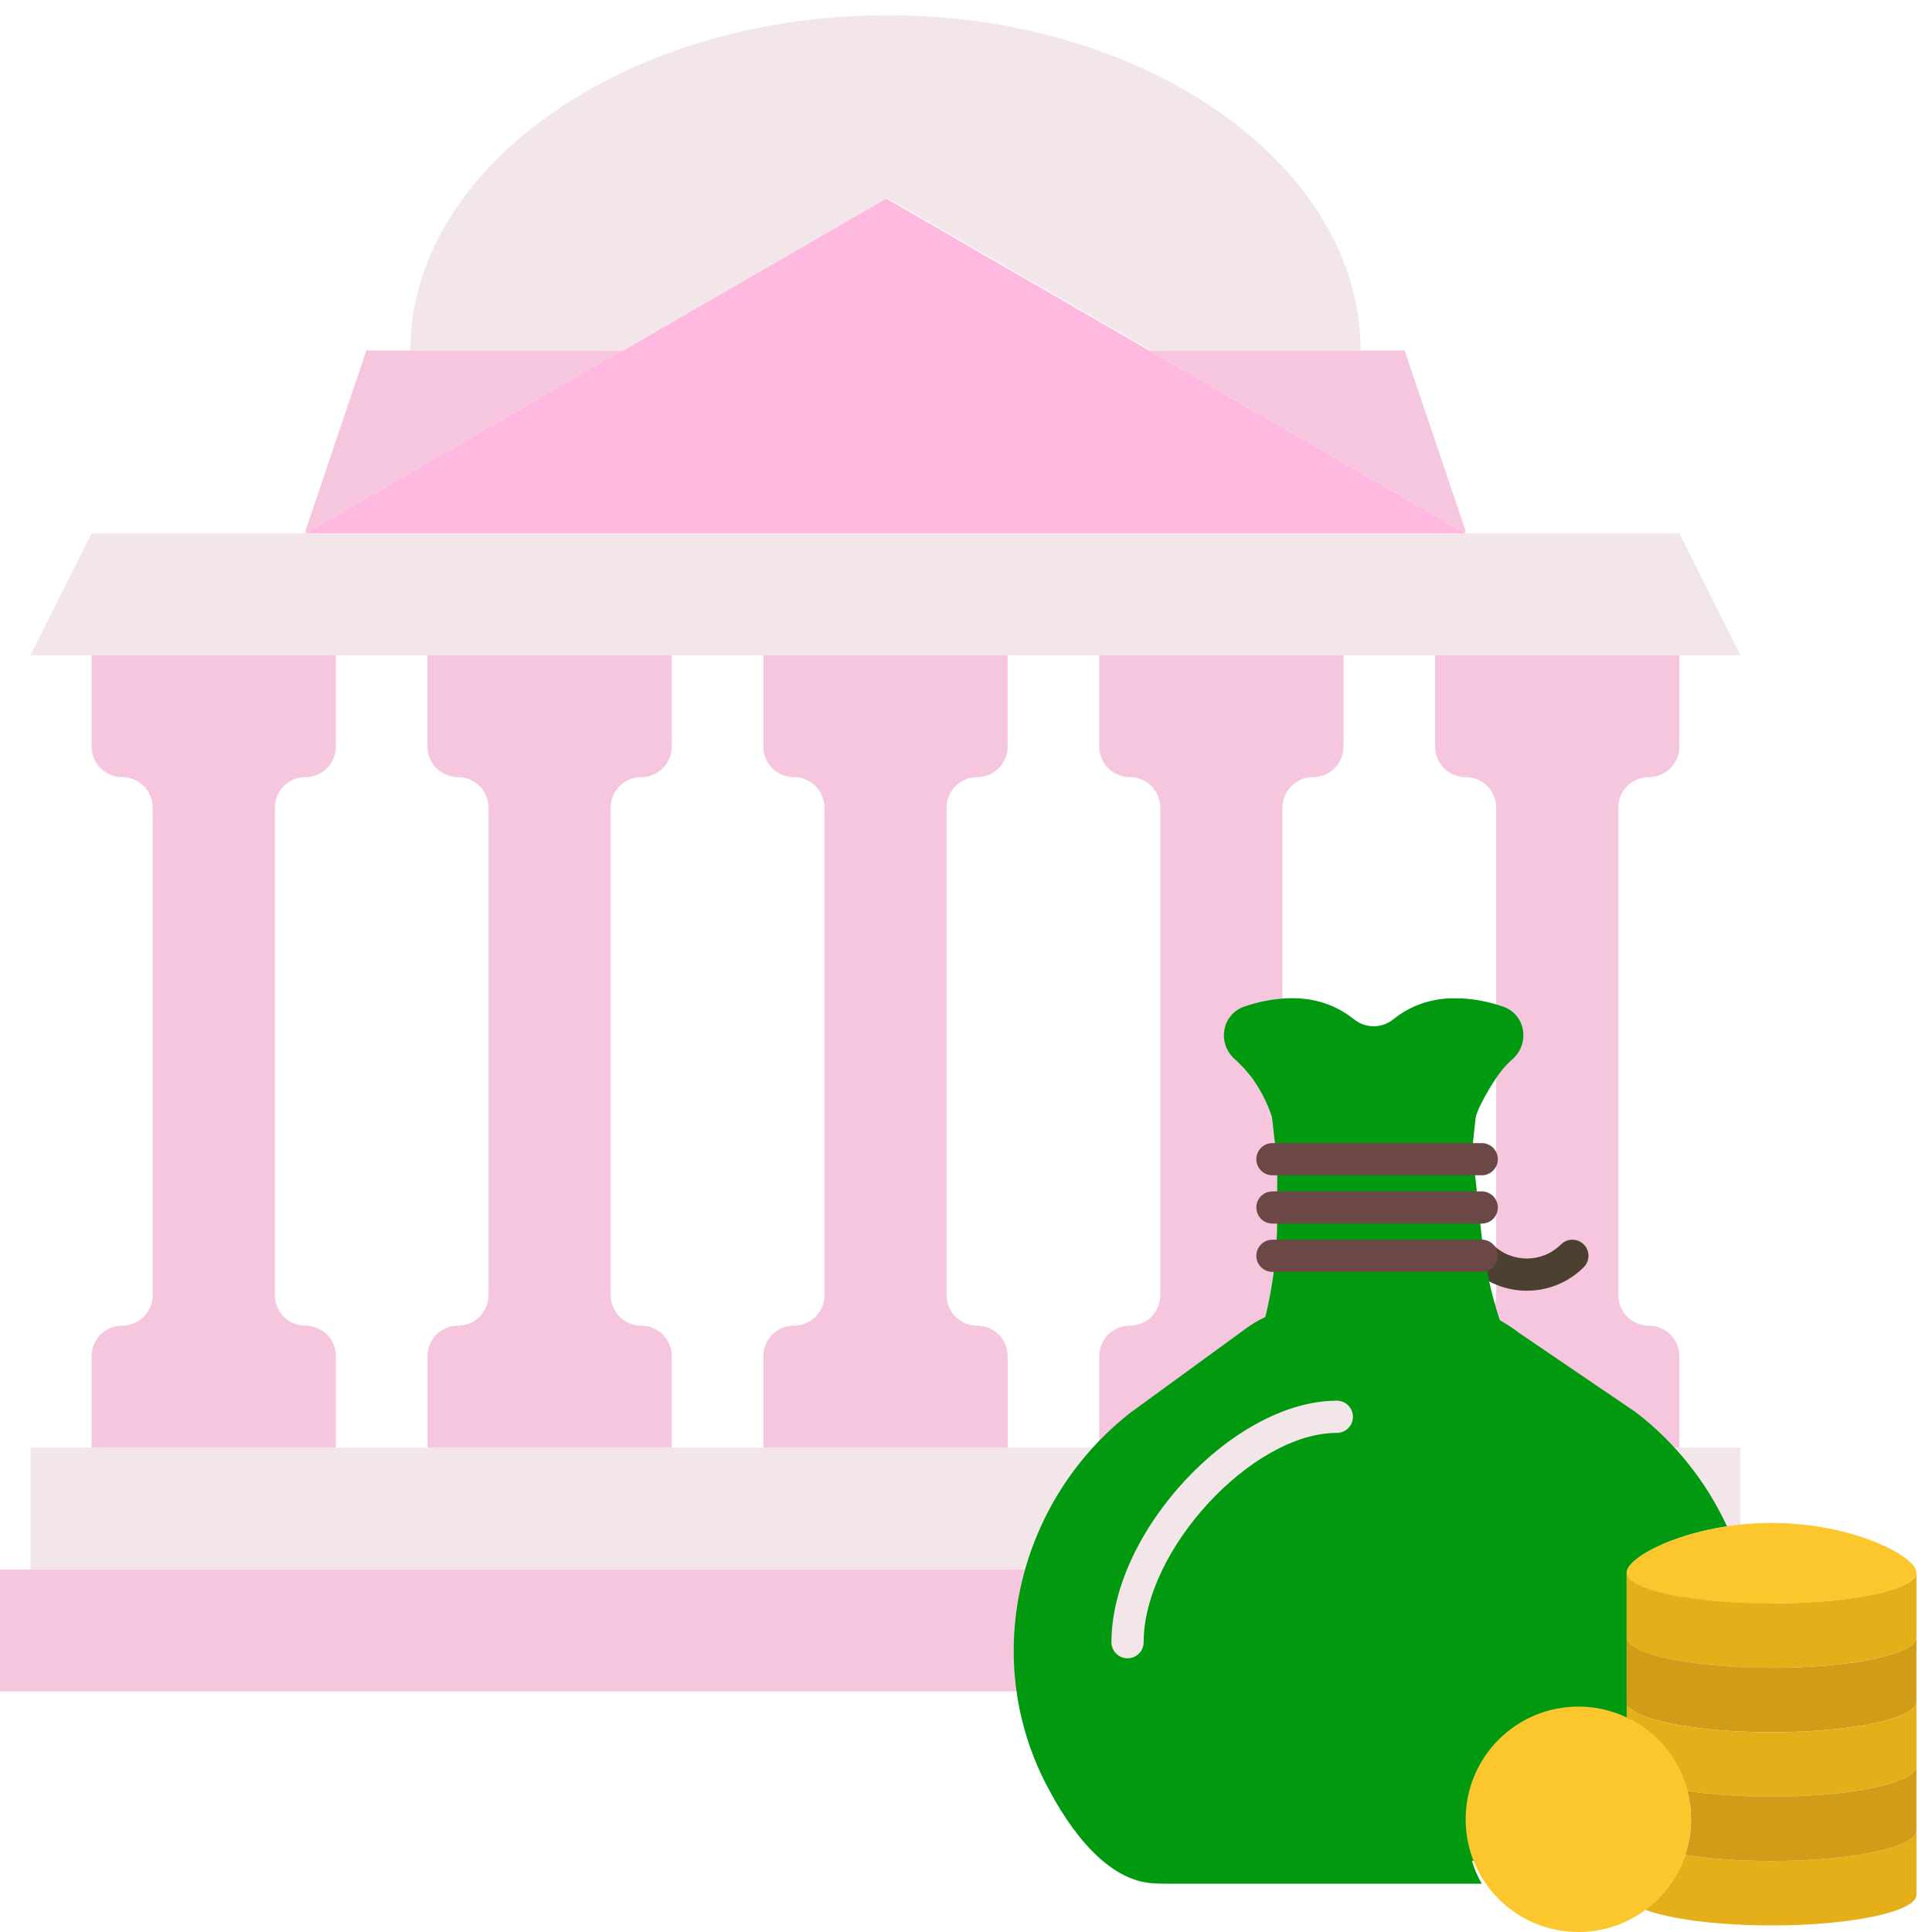
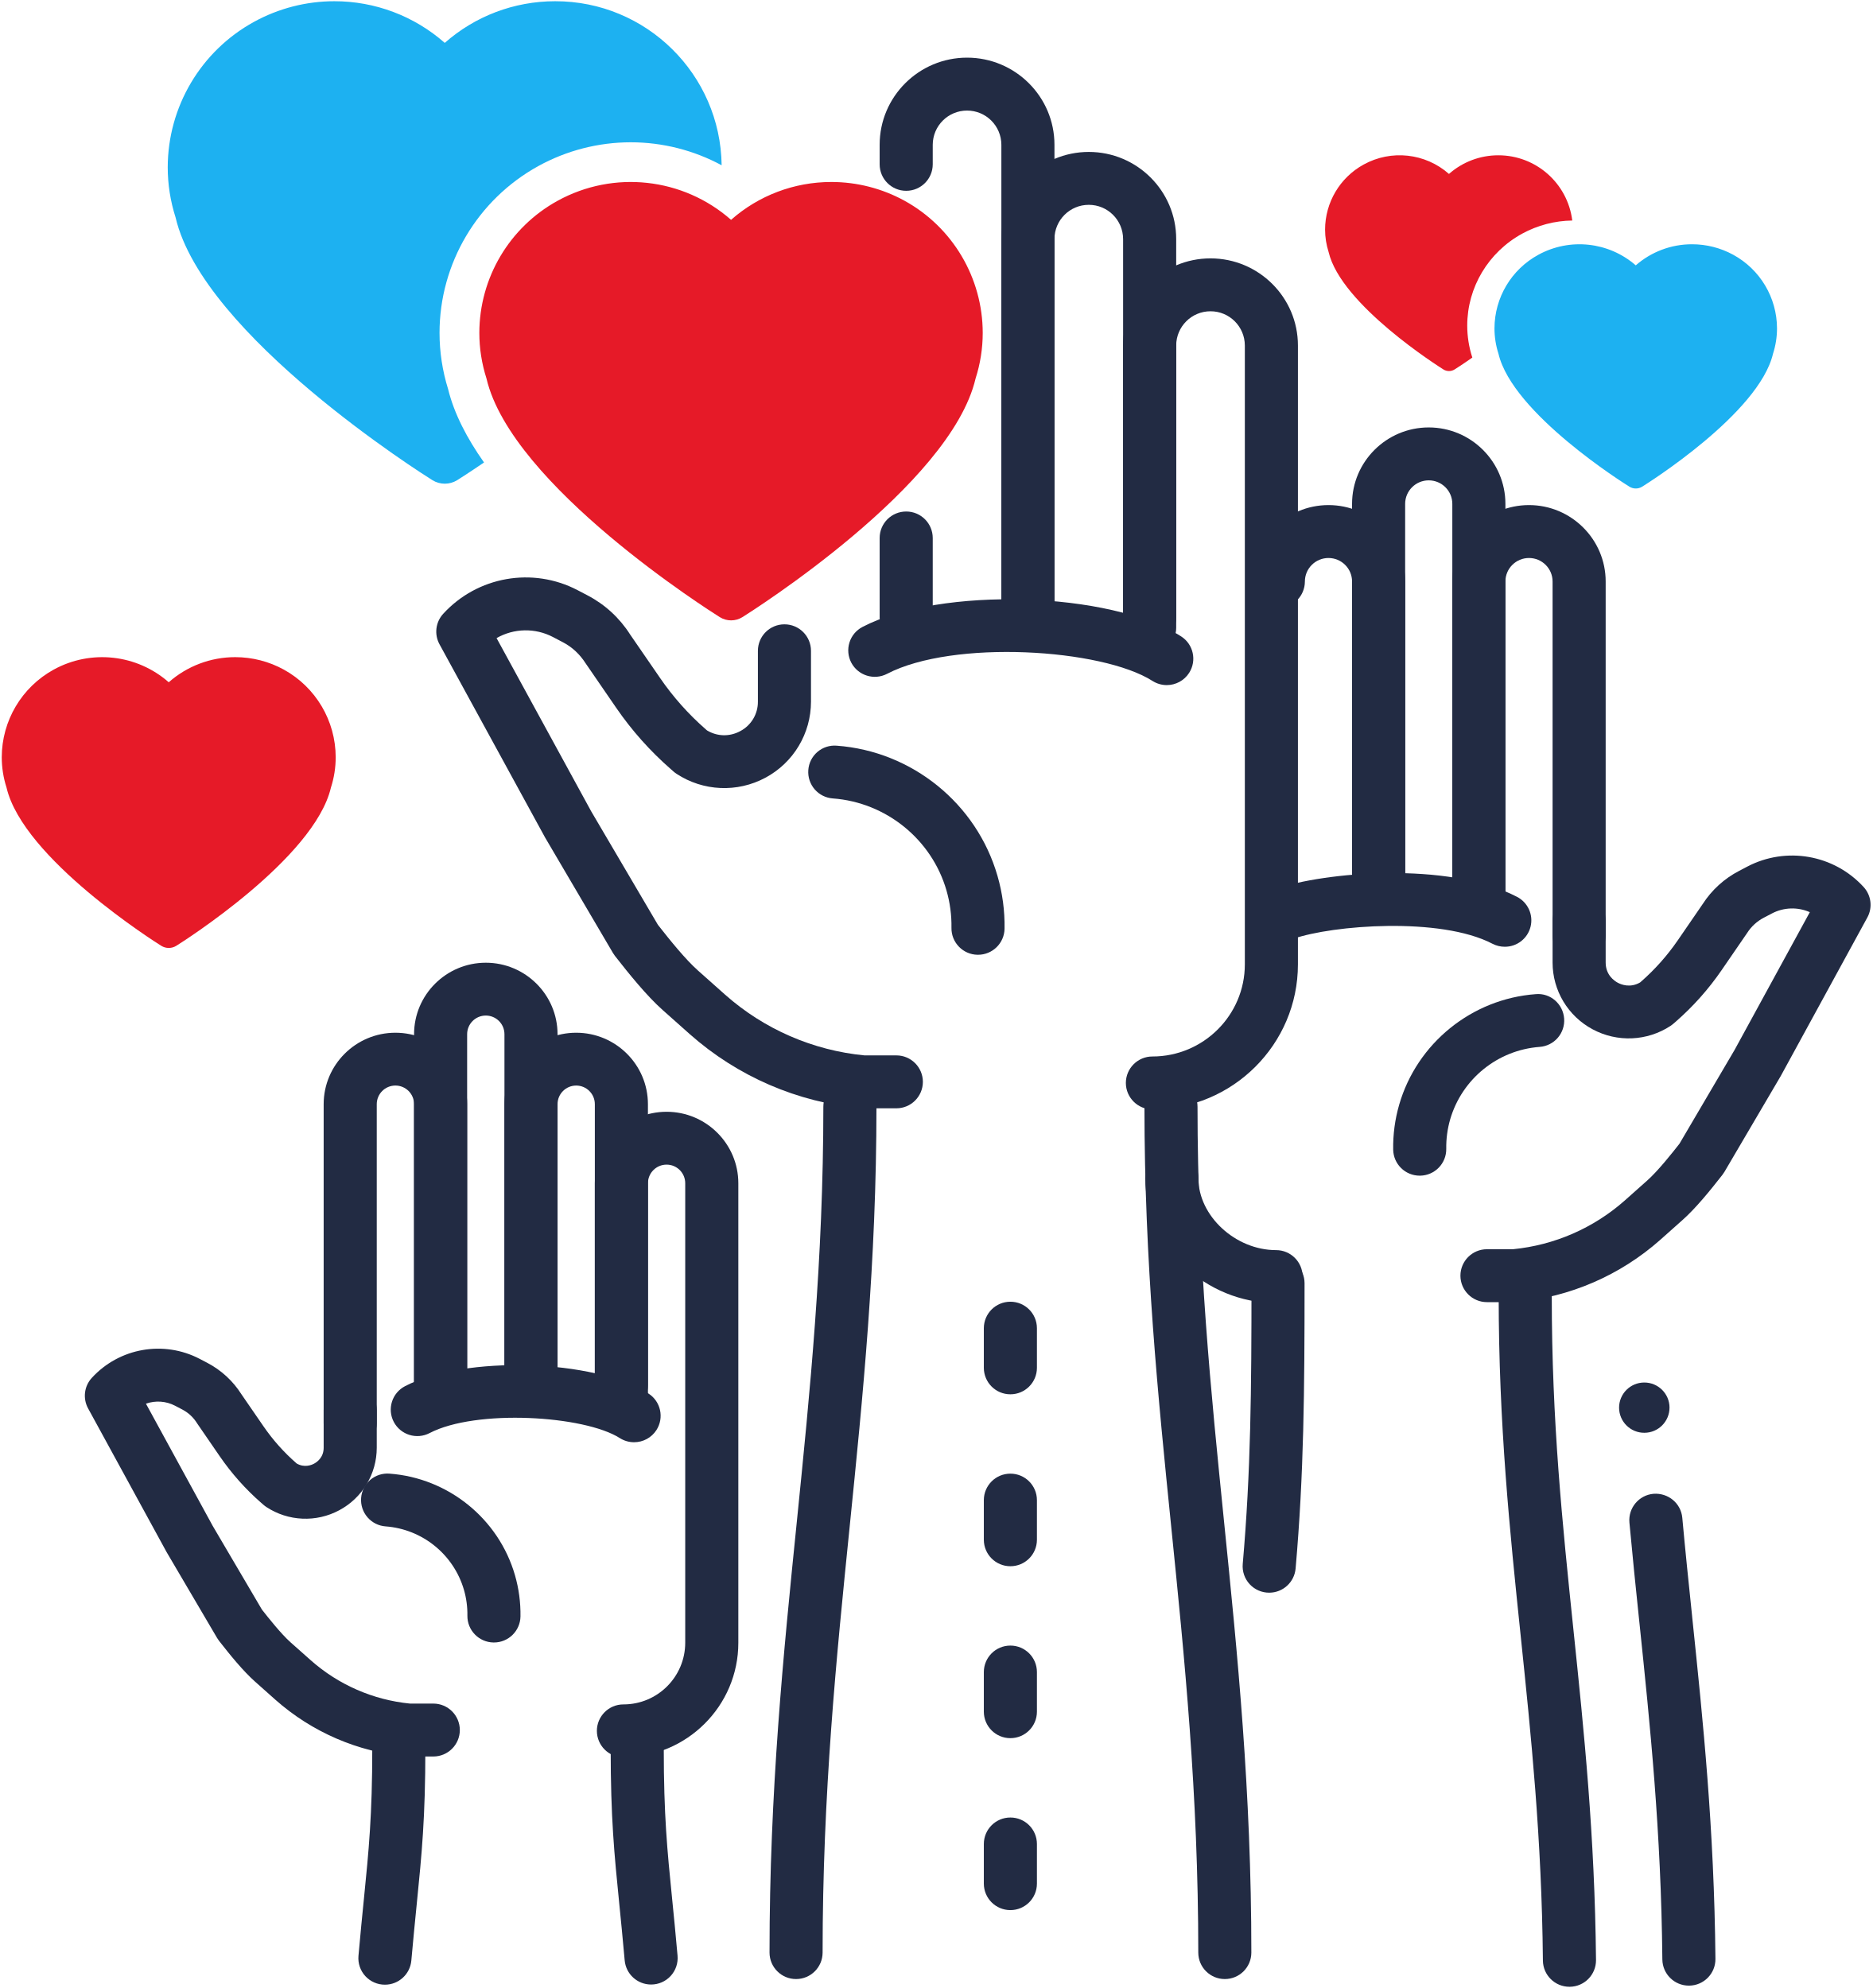
- <svg xmlns="http://www.w3.org/2000/svg" width="120" height="120" viewBox="0 0 120 120">
-   <g fill-rule="nonzero" fill="none">
-     <path fill="#FFB8DF" d="M91.034 33.125L55 12.304 18.966 33.125z" />
-     <path d="M104.31 46.375v-5.679H89.138v5.679c0 1.045.85 1.893 1.896 1.893 1.047 0 1.897.848 1.897 1.893v30.285c0 1.045-.85 1.893-1.897 1.893a1.895 1.895 0 0 0-1.896 1.893v5.679H104.31v-5.679c0-1.045-.85-1.893-1.897-1.893a1.895 1.895 0 0 1-1.897-1.893V50.161c0-1.045.85-1.893 1.897-1.893a1.895 1.895 0 0 0 1.896-1.893M83.448 46.375v-5.679H68.276v5.679c0 1.045.85 1.893 1.896 1.893 1.047 0 1.897.848 1.897 1.893v30.285c0 1.045-.85 1.893-1.897 1.893a1.895 1.895 0 0 0-1.896 1.893v5.679H83.449v-5.679c0-1.045-.85-1.893-1.897-1.893a1.895 1.895 0 0 1-1.897-1.893V50.161c0-1.045.85-1.893 1.897-1.893a1.895 1.895 0 0 0 1.896-1.893M62.586 46.375v-5.679H47.413v5.679c0 1.045.85 1.893 1.897 1.893 1.047 0 1.897.848 1.897 1.893v30.285c0 1.045-.85 1.893-1.897 1.893a1.895 1.895 0 0 0-1.896 1.893v5.679H62.587v-5.679c0-1.045-.85-1.893-1.897-1.893a1.895 1.895 0 0 1-1.897-1.893V50.161c0-1.045.85-1.893 1.897-1.893a1.895 1.895 0 0 0 1.896-1.893M41.724 46.375v-5.679H26.551v5.679c0 1.045.85 1.893 1.897 1.893 1.047 0 1.897.848 1.897 1.893v30.285c0 1.045-.85 1.893-1.897 1.893a1.895 1.895 0 0 0-1.896 1.893v5.679h15.172v-5.679c0-1.045-.85-1.893-1.896-1.893a1.895 1.895 0 0 1-1.897-1.893V50.161c0-1.045.85-1.893 1.897-1.893a1.895 1.895 0 0 0 1.896-1.893M20.862 46.375v-5.679H5.69v5.679c0 1.045.85 1.893 1.897 1.893 1.047 0 1.897.848 1.897 1.893v30.285c0 1.045-.85 1.893-1.897 1.893a1.895 1.895 0 0 0-1.896 1.893v5.679h15.172v-5.679c0-1.045-.85-1.893-1.896-1.893a1.895 1.895 0 0 1-1.897-1.893V50.161c0-1.045.85-1.893 1.897-1.893a1.895 1.895 0 0 0 1.896-1.893M0 97.482h110v7.571H0z" fill="#F5C6DE" />
-     <path fill="#F2E6E8" d="M1.897 89.911h106.207v7.571H1.897zM108.103 40.696H1.897l3.793-7.571h98.62z" />
-     <path d="M22.759 21.768l-3.793 11.226c0 .06.062.095.113.065l19.542-11.291H22.76zM71.38 21.768l19.543 11.29a.075.075 0 0 0 .113-.064l-3.795-11.226h-15.86z" fill="#F5C6DE" />
-     <path d="M55.118 12.304l16.378 9.464h13.018C84.514 10.41 71.417.946 55.118.946c-16.301 0-29.634 9.465-29.634 20.822h13.255l16.379-9.464z" fill="#F2E6E8" />
-     <g>
-       <path d="M94.835 80.169a4.988 4.988 0 0 1-3.536-1.462 1 1 0 0 1 1.414-1.414 3.005 3.005 0 0 0 4.243 0 .999.999 0 1 1 1.414 1.414 4.984 4.984 0 0 1-3.535 1.462" fill="#4C4031" />
-       <path d="M101.034 101.689v-4.001c0-.847 2.617-2.337 6.232-2.885a18.972 18.972 0 0 0-5.656-7.08l-7.248-4.928A10.38 10.38 0 0 0 93.156 82a25.48 25.48 0 0 1-1.127-5.212l-.518-4.813a5.648 5.648 0 0 1 .005-1.28c.064-.539.135-1.312.165-1.4.063-.182.149-.388.233-.59.412-.814.91-1.666 1.422-2.298.181-.202.358-.407.57-.586 1.162-.984.863-2.833-.582-3.311a9.703 9.703 0 0 0-2.513-.499c-.083-.005-.167.002-.25 0-.199-.004-.399-.012-.599.001-1.17.07-2.347.44-3.418 1.296a1.965 1.965 0 0 1-1.216.435 1.98 1.98 0 0 1-1.235-.437c-1.33-1.062-2.823-1.377-4.265-1.295a9.696 9.696 0 0 0-2.512.499c-1.445.478-1.744 2.327-.582 3.311.122.103.252.236.383.373l.12.123c.171.187.345.397.521.621a9.17 9.17 0 0 1 1.221 2.357c.067.194.135 1.265.24 1.851.067.373.111.747.111 1.126v3.488a25.47 25.47 0 0 1-.737 6.038 7.66 7.66 0 0 0-1.357.83l-7.048 5.135c-6.933 5.45-9.267 15.065-5.278 22.93 1.663 3.281 3.968 6.097 6.675 6.28.25.018.501.027.756.027h19.694a6.57 6.57 0 0 1-.613-1.422c.104-.004.208-.003.311-.011 6.523-.44 10.737-4.497 9.302-10.265v-3.613h-.001z" fill="#00990F" />
-       <path d="M110.034 103.592c-4.971 0-9-.852-9-1.904v4.001c.003 1.051 4.031 1.903 9 1.903s8.997-.852 9-1.903v-4.001c0 1.052-4.028 1.904-9 1.904" fill="#D19D18" />
-       <path d="M119.034 97.688c0 1.052-4.029 1.904-9 1.904s-9-.852-9-1.904c0-1.051 4.029-3.096 9-3.096 4.972 0 9 2.045 9 3.096" fill="#FCC62D" />
-       <path d="M110.034 99.592c-4.971 0-9-.852-9-1.904v4.001c.003 1.051 4.031 1.903 9 1.903s8.997-.852 9-1.903v-4.001c0 1.052-4.028 1.904-9 1.904" fill="#E4AF18" />
-       <path d="M92.034 79h-13a1 1 0 0 1 0-2h13a1 1 0 0 1 0 2M92.034 76h-13a1 1 0 0 1 0-2h13a1 1 0 0 1 0 2M92.034 73h-13a1 1 0 0 1 0-2h13a1 1 0 0 1 0 2" fill="#6B4746" />
-       <path d="M110.034 115.592c-2.013 0-3.865-.141-5.364-.377a7.004 7.004 0 0 1-2.477 3.406c1.543.579 4.474.971 7.841.971 4.969 0 8.997-.852 9-1.903v-4.001c0 1.052-4.028 1.904-9 1.904M110.034 107.592c-4.971 0-9-.852-9-1.904v.994a7.006 7.006 0 0 1 3.767 4.553c1.475.224 3.279.357 5.233.357 4.969 0 8.997-.852 9-1.903v-4.001c0 1.052-4.028 1.904-9 1.904" fill="#E4AF18" />
-       <path d="M110.034 111.592c-1.954 0-3.758-.133-5.233-.357.147.565.233 1.154.233 1.764 0 .775-.131 1.519-.364 2.216 1.499.236 3.351.377 5.364.377 4.969 0 8.997-.852 9-1.903v-4.001c0 1.052-4.028 1.904-9 1.904" fill="#D19D18" />
-       <path d="M105.034 113a7 7 0 1 1-14 0 7 7 0 0 1 14 0" fill="#FCC62D" />
-       <path d="M70.034 103a1 1 0 0 1-1-1c0-6.869 7.589-15 14-15a1 1 0 0 1 0 2c-5.271 0-12 7.29-12 13 0 .551-.448 1-1 1" fill="#F2E6E8" />
+ <svg xmlns="http://www.w3.org/2000/svg" width="113" height="120" viewBox="0 0 113 120">
+   <g fill="none" fill-rule="evenodd">
+     <path d="M17.127 40.417a6.092 6.092 0 0 0-2.927-.75 6.054 6.054 0 0 0-4.016 1.516 6.08 6.08 0 0 0-6.945-.763 6.047 6.047 0 0 0-3.133 5.29c0 .618.097 1.233.287 1.827 1.003 4.295 9 9.342 9.342 9.555a.857.857 0 0 0 .902 0c.341-.213 8.333-5.26 9.336-9.555a5.97 5.97 0 0 0 .287-1.827 6.05 6.05 0 0 0-3.133-5.293M54.587 12.115a9.182 9.182 0 0 0-4.412-1.13c-2.252 0-4.395.82-6.053 2.285a9.162 9.162 0 0 0-10.47-1.15 9.116 9.116 0 0 0-4.723 7.974c0 .932.146 1.86.432 2.754 1.513 6.476 13.569 14.083 14.083 14.405a1.288 1.288 0 0 0 1.36 0c.514-.322 12.562-7.93 14.074-14.405a9.005 9.005 0 0 0 .432-2.754 9.12 9.12 0 0 0-4.723-7.979M94.89 13.311a4.492 4.492 0 0 0-4.461-3.937 4.49 4.49 0 0 0-2.98 1.125 4.5 4.5 0 0 0-5.152-.566 4.486 4.486 0 0 0-2.325 3.925c0 .458.072.915.213 1.355.744 3.187 6.678 6.93 6.931 7.09a.636.636 0 0 0 .669 0c.063-.04.476-.3 1.072-.719l-.002-.011a6.233 6.233 0 0 1-.304-1.918c0-2.307 1.274-4.435 3.322-5.554a6.495 6.495 0 0 1 3.018-.79z" fill="#E61A28" />
+     <path d="M102.12 14.744a5.145 5.145 0 0 0-3.398 1.273 5.173 5.173 0 0 0-5.876-.64 5.073 5.073 0 0 0-2.651 4.442c0 .52.081 1.036.242 1.535.849 3.608 7.616 7.846 7.905 8.025a.73.73 0 0 0 .763 0c.289-.18 7.051-4.417 7.9-8.025a4.983 4.983 0 0 0 .242-1.535 5.075 5.075 0 0 0-2.65-4.445 5.184 5.184 0 0 0-2.477-.63zM27.044 23.486a11.401 11.401 0 0 1-.517-3.392c0-4.184 2.285-8.043 5.962-10.07a11.579 11.579 0 0 1 5.576-1.435c1.933 0 3.815.485 5.488 1.387A10.035 10.035 0 0 0 33.505.074c-2.48 0-4.838.903-6.663 2.515A10.062 10.062 0 0 0 20.177.074c-1.688 0-3.365.428-4.857 1.25a10.033 10.033 0 0 0-5.197 8.776c0 1.025.16 2.046.475 3.03 1.664 7.127 14.932 15.5 15.499 15.854a1.419 1.419 0 0 0 1.496 0c.11-.07.715-.451 1.619-1.068-1.022-1.448-1.804-2.943-2.168-4.43" fill="#1DB1F1" />
+     <g fill="#222B43">
+       <path d="M37.502 85.212a1.6 1.6 0 0 1-1.602-1.597V66.652a1.125 1.125 0 0 0-2.251 0v16.963a1.6 1.6 0 0 1-1.602 1.597 1.6 1.6 0 0 1-1.602-1.597V66.652c0-2.379 1.942-4.314 4.329-4.314 2.388 0 4.33 1.935 4.33 4.314v16.963a1.6 1.6 0 0 1-1.602 1.597" />
+       <path d="M30.445 83.615V62.427a1.125 1.125 0 0 0-2.252 0v21.188a1.6 1.6 0 0 1-1.601 1.597 1.6 1.6 0 0 1-1.602-1.597V62.427c0-2.38 1.942-4.315 4.33-4.315 2.386 0 4.329 1.936 4.329 4.315v21.188a1.6 1.6 0 0 1-1.602 1.597 1.6 1.6 0 0 1-1.602-1.597z" />
+       <path d="M21.136 87.513a1.6 1.6 0 0 1-1.602-1.597V66.652c0-2.379 1.942-4.314 4.33-4.314 2.387 0 4.33 1.935 4.33 4.314v16.963a1.6 1.6 0 0 1-1.602 1.597 1.6 1.6 0 0 1-1.602-1.597V66.652a1.125 1.125 0 0 0-2.252 0v19.264a1.6 1.6 0 0 1-1.602 1.597" />
+       <path d="M26.15 106.026h-1.48c-.047 0-.095-.003-.143-.006a13.827 13.827 0 0 1-7.904-3.418l-1.224-1.09c-.732-.65-1.515-1.616-2.185-2.475a1.575 1.575 0 0 1-.117-.174l-3.048-5.186-4.733-8.664a1.592 1.592 0 0 1 .221-1.837 5.427 5.427 0 0 1 6.522-1.148l.451.236a5.403 5.403 0 0 1 2.06 1.896l1.333 1.937c.564.82 1.23 1.568 1.978 2.22l.03.027c.463.26.883.094 1.047.004.173-.093.576-.372.576-.96v-2.28a1.6 1.6 0 0 1 1.602-1.597 1.6 1.6 0 0 1 1.602 1.597v2.28a4.276 4.276 0 0 1-2.26 3.772 4.303 4.303 0 0 1-4.405-.195 1.549 1.549 0 0 1-.172-.132l-.13-.112a15.115 15.115 0 0 1-2.51-2.819l-1.366-1.987a2.289 2.289 0 0 0-.875-.824l-.45-.236a2.214 2.214 0 0 0-1.762-.126l4.03 7.378 2.97 5.052c.36.461 1.15 1.459 1.724 1.972l1.225 1.088a10.596 10.596 0 0 0 5.988 2.613h1.405a1.6 1.6 0 0 1 1.602 1.597 1.6 1.6 0 0 1-1.602 1.597M39.295 119.79a1.6 1.6 0 0 1-1.594-1.458c-.117-1.323-.228-2.432-.329-3.44-.3-2.991-.516-5.152-.516-9.351a1.6 1.6 0 0 1 1.602-1.597 1.6 1.6 0 0 1 1.602 1.597c0 4.04.21 6.135.5 9.033.102 1.02.215 2.142.332 3.48a1.598 1.598 0 0 1-1.597 1.736" />
+       <path d="M23.231 119.8a1.598 1.598 0 0 1-1.597-1.736c.117-1.336.23-2.456.332-3.475.29-2.904.501-5.003.501-9.048a1.6 1.6 0 0 1 1.602-1.597 1.6 1.6 0 0 1 1.602 1.597c0 4.205-.217 6.37-.517 9.365-.1 1.007-.212 2.115-.329 3.437a1.6 1.6 0 0 1-1.594 1.457M37.625 106.075a1.6 1.6 0 0 1-1.602-1.597 1.6 1.6 0 0 1 1.602-1.596 3.728 3.728 0 0 0 3.73-3.718v-27.74a1.125 1.125 0 0 0-2.25 0v12.651a1.6 1.6 0 0 1-1.603 1.597 1.6 1.6 0 0 1-1.602-1.597V71.424c0-2.38 1.942-4.315 4.33-4.315 2.387 0 4.33 1.935 4.33 4.315v27.74c0 3.81-3.112 6.91-6.935 6.91M29.811 99.144h-.026a1.6 1.6 0 0 1-1.577-1.622A5.305 5.305 0 0 0 28 95.964a5.34 5.34 0 0 0-4.726-3.828 1.597 1.597 0 0 1-1.48-1.71 1.59 1.59 0 0 1 1.714-1.474c3.547.26 6.59 2.724 7.572 6.132a8.49 8.49 0 0 1 .332 2.49 1.6 1.6 0 0 1-1.601 1.57" />
+       <path d="M38.267 87.056c-.295 0-.593-.08-.86-.25-2.142-1.365-8.674-1.765-11.48-.302a1.606 1.606 0 0 1-2.162-.675 1.595 1.595 0 0 1 .677-2.155c3.597-1.873 11.423-1.64 14.69.44.745.475.963 1.462.487 2.206a1.602 1.602 0 0 1-1.352.736" />
+     </g>
+     <g fill="#222B43">
+       <path d="M100.76 84.962a1.52 1.52 0 0 0-1.53-1.51 1.52 1.52 0 0 0-1.515 1.524 1.52 1.52 0 0 0 1.53 1.51 1.52 1.52 0 0 0 1.514-1.524M83.202 55.512a1.6 1.6 0 0 1-1.602-1.597V35.1c0-.782-.638-1.418-1.423-1.418-.786 0-1.424.636-1.424 1.418a1.6 1.6 0 0 1-1.602 1.597A1.6 1.6 0 0 1 75.55 35.1c0-2.543 2.076-4.612 4.628-4.612 2.55 0 4.627 2.07 4.627 4.612v18.815a1.6 1.6 0 0 1-1.602 1.597" />
+       <path d="M89.253 55.512a1.6 1.6 0 0 1-1.602-1.597V30.413c0-.782-.638-1.418-1.424-1.418-.785 0-1.423.636-1.423 1.418v23.502a1.6 1.6 0 0 1-1.602 1.597 1.6 1.6 0 0 1-1.602-1.597V30.413c0-2.542 2.076-4.612 4.627-4.612 2.552 0 4.628 2.07 4.628 4.612v23.502a1.6 1.6 0 0 1-1.602 1.597" />
+       <path d="M95.304 58.064a1.6 1.6 0 0 1-1.602-1.596V35.1c0-.782-.638-1.418-1.424-1.418-.785 0-1.423.636-1.423 1.418v18.815a1.6 1.6 0 0 1-1.602 1.597 1.6 1.6 0 0 1-1.602-1.597V35.1c0-2.543 2.076-4.612 4.627-4.612 2.552 0 4.628 2.07 4.628 4.612v21.368a1.6 1.6 0 0 1-1.602 1.596" />
+       <path d="M91.384 78.6h-1.642a1.6 1.6 0 0 1-1.602-1.597 1.6 1.6 0 0 1 1.602-1.597h1.568a11.935 11.935 0 0 0 6.75-2.943l1.357-1.208c.653-.58 1.519-1.677 1.943-2.218l3.327-5.663 4.54-8.313a2.632 2.632 0 0 0-2.284.075l-.5.262a2.642 2.642 0 0 0-1 .92l-1.547 2.253a16.6 16.6 0 0 1-2.754 3.093l-.145.126a1.73 1.73 0 0 1-.172.132 4.599 4.599 0 0 1-4.707.209 4.568 4.568 0 0 1-2.416-4.03v-2.53a1.6 1.6 0 0 1 1.602-1.596 1.6 1.6 0 0 1 1.602 1.596v2.53c0 .745.51 1.1.73 1.219.21.112.75.329 1.347-.017l.048-.041a13.418 13.418 0 0 0 2.222-2.496l1.514-2.204a5.764 5.764 0 0 1 2.187-1.99l.5-.263a5.842 5.842 0 0 1 7.024 1.237c.458.503.547 1.24.22 1.836l-5.222 9.562-3.405 5.797c-.036.06-.075.118-.119.174-.74.948-1.604 2.013-2.402 2.722l-1.356 1.208a15.16 15.16 0 0 1-8.666 3.748 1.886 1.886 0 0 1-.144.006M76.599 96.138a1.597 1.597 0 0 1-1.597-1.735c.49-5.588.528-10.548.528-16.946a1.6 1.6 0 0 1 1.601-1.597 1.6 1.6 0 0 1 1.602 1.597c0 6.48-.039 11.508-.54 17.223a1.6 1.6 0 0 1-1.594 1.458M101.929 119.857a1.6 1.6 0 0 1-1.602-1.58c-.074-7.736-.738-14.117-1.38-20.288l-.015-.137a479.79 479.79 0 0 1-.593-5.948 1.6 1.6 0 0 1 1.45-1.735c.888-.067 1.66.568 1.741 1.445.18 1.97.382 3.924.59 5.91l.013.136c.65 6.244 1.322 12.7 1.398 20.585a1.6 1.6 0 0 1-1.587 1.612h-.015" />
+       <path d="M94.72 119.926a1.6 1.6 0 0 1-1.602-1.58c-.07-7.399-.717-13.61-1.342-19.616-.652-6.273-1.327-12.76-1.327-20.495a1.6 1.6 0 0 1 1.602-1.597 1.6 1.6 0 0 1 1.602 1.597c0 7.57.636 13.688 1.31 20.165.633 6.08 1.286 12.367 1.36 19.914a1.6 1.6 0 0 1-1.587 1.612h-.016M77.014 78.653c-4.278 0-7.892-3.447-7.892-7.529a1.6 1.6 0 0 1 1.602-1.596 1.6 1.6 0 0 1 1.602 1.596c0 2.269 2.234 4.336 4.688 4.336a1.6 1.6 0 0 1 1.602 1.596 1.6 1.6 0 0 1-1.602 1.597M85.682 70.966a1.6 1.6 0 0 1-1.6-1.57 9.221 9.221 0 0 1 .361-2.711c1.07-3.71 4.382-6.394 8.243-6.676.885-.082 1.65.595 1.714 1.475a1.597 1.597 0 0 1-1.48 1.709 6.1 6.1 0 0 0-5.398 4.372 6.06 6.06 0 0 0-.237 1.778 1.6 1.6 0 0 1-1.575 1.623h-.028M90.813 57.148c-.25 0-.504-.059-.741-.182-3.152-1.642-9.66-1.121-12.01-.301a1.604 1.604 0 0 1-2.042-.98 1.596 1.596 0 0 1 .983-2.034c2.846-.993 10.355-1.702 14.554.485a1.595 1.595 0 0 1-.744 3.012" />
+     </g>
+     <g fill="#222B43">
+       <path d="M69.384 38.87a1.6 1.6 0 0 1-1.602-1.598V14.428a2.07 2.07 0 0 0-2.071-2.064 2.07 2.07 0 0 0-2.072 2.064v22.844a1.6 1.6 0 0 1-1.602 1.597 1.6 1.6 0 0 1-1.602-1.597V14.428c0-2.899 2.367-5.257 5.276-5.257s5.275 2.358 5.275 5.257v22.844a1.6 1.6 0 0 1-1.602 1.597M54.69 38.87a1.6 1.6 0 0 1-1.601-1.598v-4.8a1.6 1.6 0 0 1 1.602-1.596 1.6 1.6 0 0 1 1.602 1.596v4.8a1.6 1.6 0 0 1-1.602 1.597" />
+       <path d="M62.037 38.87a1.6 1.6 0 0 1-1.602-1.598V8.738a2.07 2.07 0 0 0-2.071-2.064 2.07 2.07 0 0 0-2.071 2.064V9.92a1.6 1.6 0 0 1-1.602 1.597 1.6 1.6 0 0 1-1.602-1.597V8.738c0-2.9 2.366-5.258 5.275-5.258 2.909 0 5.275 2.359 5.275 5.258v28.534a1.6 1.6 0 0 1-1.602 1.597M54.097 66.9h-1.994c-.047 0-.095-.002-.144-.007a18.06 18.06 0 0 1-10.324-4.465l-1.648-1.466c-.959-.854-2.039-2.191-2.873-3.261a1.609 1.609 0 0 1-.118-.173l-4.105-6.985-6.366-11.653a1.592 1.592 0 0 1 .222-1.838 6.752 6.752 0 0 1 8.114-1.427l.608.318A6.743 6.743 0 0 1 38.03 38.3l1.808 2.627a16.587 16.587 0 0 0 2.754 3.094l.082.071c.62.37 1.36.386 1.999.042a1.993 1.993 0 0 0 1.068-1.781v-3.07a1.6 1.6 0 0 1 1.602-1.597 1.6 1.6 0 0 1 1.602 1.597v3.07a5.206 5.206 0 0 1-2.753 4.593 5.244 5.244 0 0 1-5.363-.238 1.539 1.539 0 0 1-.176-.134l-.174-.153a19.786 19.786 0 0 1-3.284-3.688l-1.84-2.677c-.364-.571-.83-1-1.378-1.286l-.606-.318a3.543 3.543 0 0 0-3.402.065l5.71 10.455 4.027 6.851c.742.949 1.67 2.094 2.415 2.757l1.647 1.466a14.827 14.827 0 0 0 8.408 3.66h1.92a1.6 1.6 0 0 1 1.602 1.597 1.6 1.6 0 0 1-1.602 1.597M73.92 119.46a1.6 1.6 0 0 1-1.601-1.597c0-9.593-.83-17.779-1.632-25.695-.795-7.849-1.617-15.965-1.617-25.368a1.6 1.6 0 0 1 1.601-1.597 1.6 1.6 0 0 1 1.602 1.597c0 9.242.815 17.277 1.601 25.047.81 7.995 1.648 16.262 1.648 26.016a1.6 1.6 0 0 1-1.601 1.597" />
+       <path d="M48.045 119.46a1.6 1.6 0 0 1-1.602-1.597c0-9.754.837-18.021 1.648-26.016.786-7.77 1.6-15.805 1.6-25.047a1.6 1.6 0 0 1 1.603-1.597 1.6 1.6 0 0 1 1.602 1.597c0 9.403-.823 17.52-1.618 25.368-.803 7.916-1.632 16.102-1.632 25.695a1.6 1.6 0 0 1-1.601 1.597M69.55 66.965a1.6 1.6 0 0 1-1.602-1.597 1.6 1.6 0 0 1 1.602-1.596c3.076 0 5.579-2.494 5.579-5.56V20.854a2.07 2.07 0 0 0-2.072-2.065 2.07 2.07 0 0 0-2.071 2.065v17.038a1.6 1.6 0 0 1-1.602 1.597 1.6 1.6 0 0 1-1.602-1.597V20.854c0-2.9 2.366-5.258 5.275-5.258 2.909 0 5.276 2.359 5.276 5.258v37.358c0 4.826-3.94 8.753-8.783 8.753M59.025 57.632h-.028a1.6 1.6 0 0 1-1.574-1.624 7.663 7.663 0 0 0-.3-2.256c-.89-3.088-3.647-5.32-6.86-5.557a1.597 1.597 0 0 1-1.48-1.709 1.588 1.588 0 0 1 1.714-1.475c4.547.333 8.446 3.492 9.704 7.86a10.82 10.82 0 0 1 .426 3.193 1.6 1.6 0 0 1-1.602 1.568" />
+       <path d="M70.415 41.354c-.295 0-.594-.082-.861-.252-3.06-1.949-12.022-2.51-16.016-.429a1.606 1.606 0 0 1-2.162-.675 1.595 1.595 0 0 1 .677-2.155c4.713-2.454 14.954-2.151 19.226.568.746.475.964 1.462.488 2.206a1.603 1.603 0 0 1-1.352.737M60.979 84.163a1.6 1.6 0 0 1-1.602-1.596v-2.395a1.6 1.6 0 0 1 1.602-1.597 1.6 1.6 0 0 1 1.602 1.597v2.395a1.6 1.6 0 0 1-1.602 1.596zm0 10.378a1.6 1.6 0 0 1-1.602-1.596V90.55a1.6 1.6 0 0 1 1.602-1.597 1.6 1.6 0 0 1 1.602 1.597v2.395a1.6 1.6 0 0 1-1.602 1.596zm0 10.378a1.6 1.6 0 0 1-1.602-1.596v-2.395a1.6 1.6 0 0 1 1.602-1.597 1.6 1.6 0 0 1 1.602 1.597v2.395a1.6 1.6 0 0 1-1.602 1.596zm0 10.379a1.6 1.6 0 0 1-1.602-1.597v-2.395a1.6 1.6 0 0 1 1.602-1.597 1.6 1.6 0 0 1 1.602 1.597v2.395a1.6 1.6 0 0 1-1.602 1.597z" />
    </g>
  </g>
</svg>
